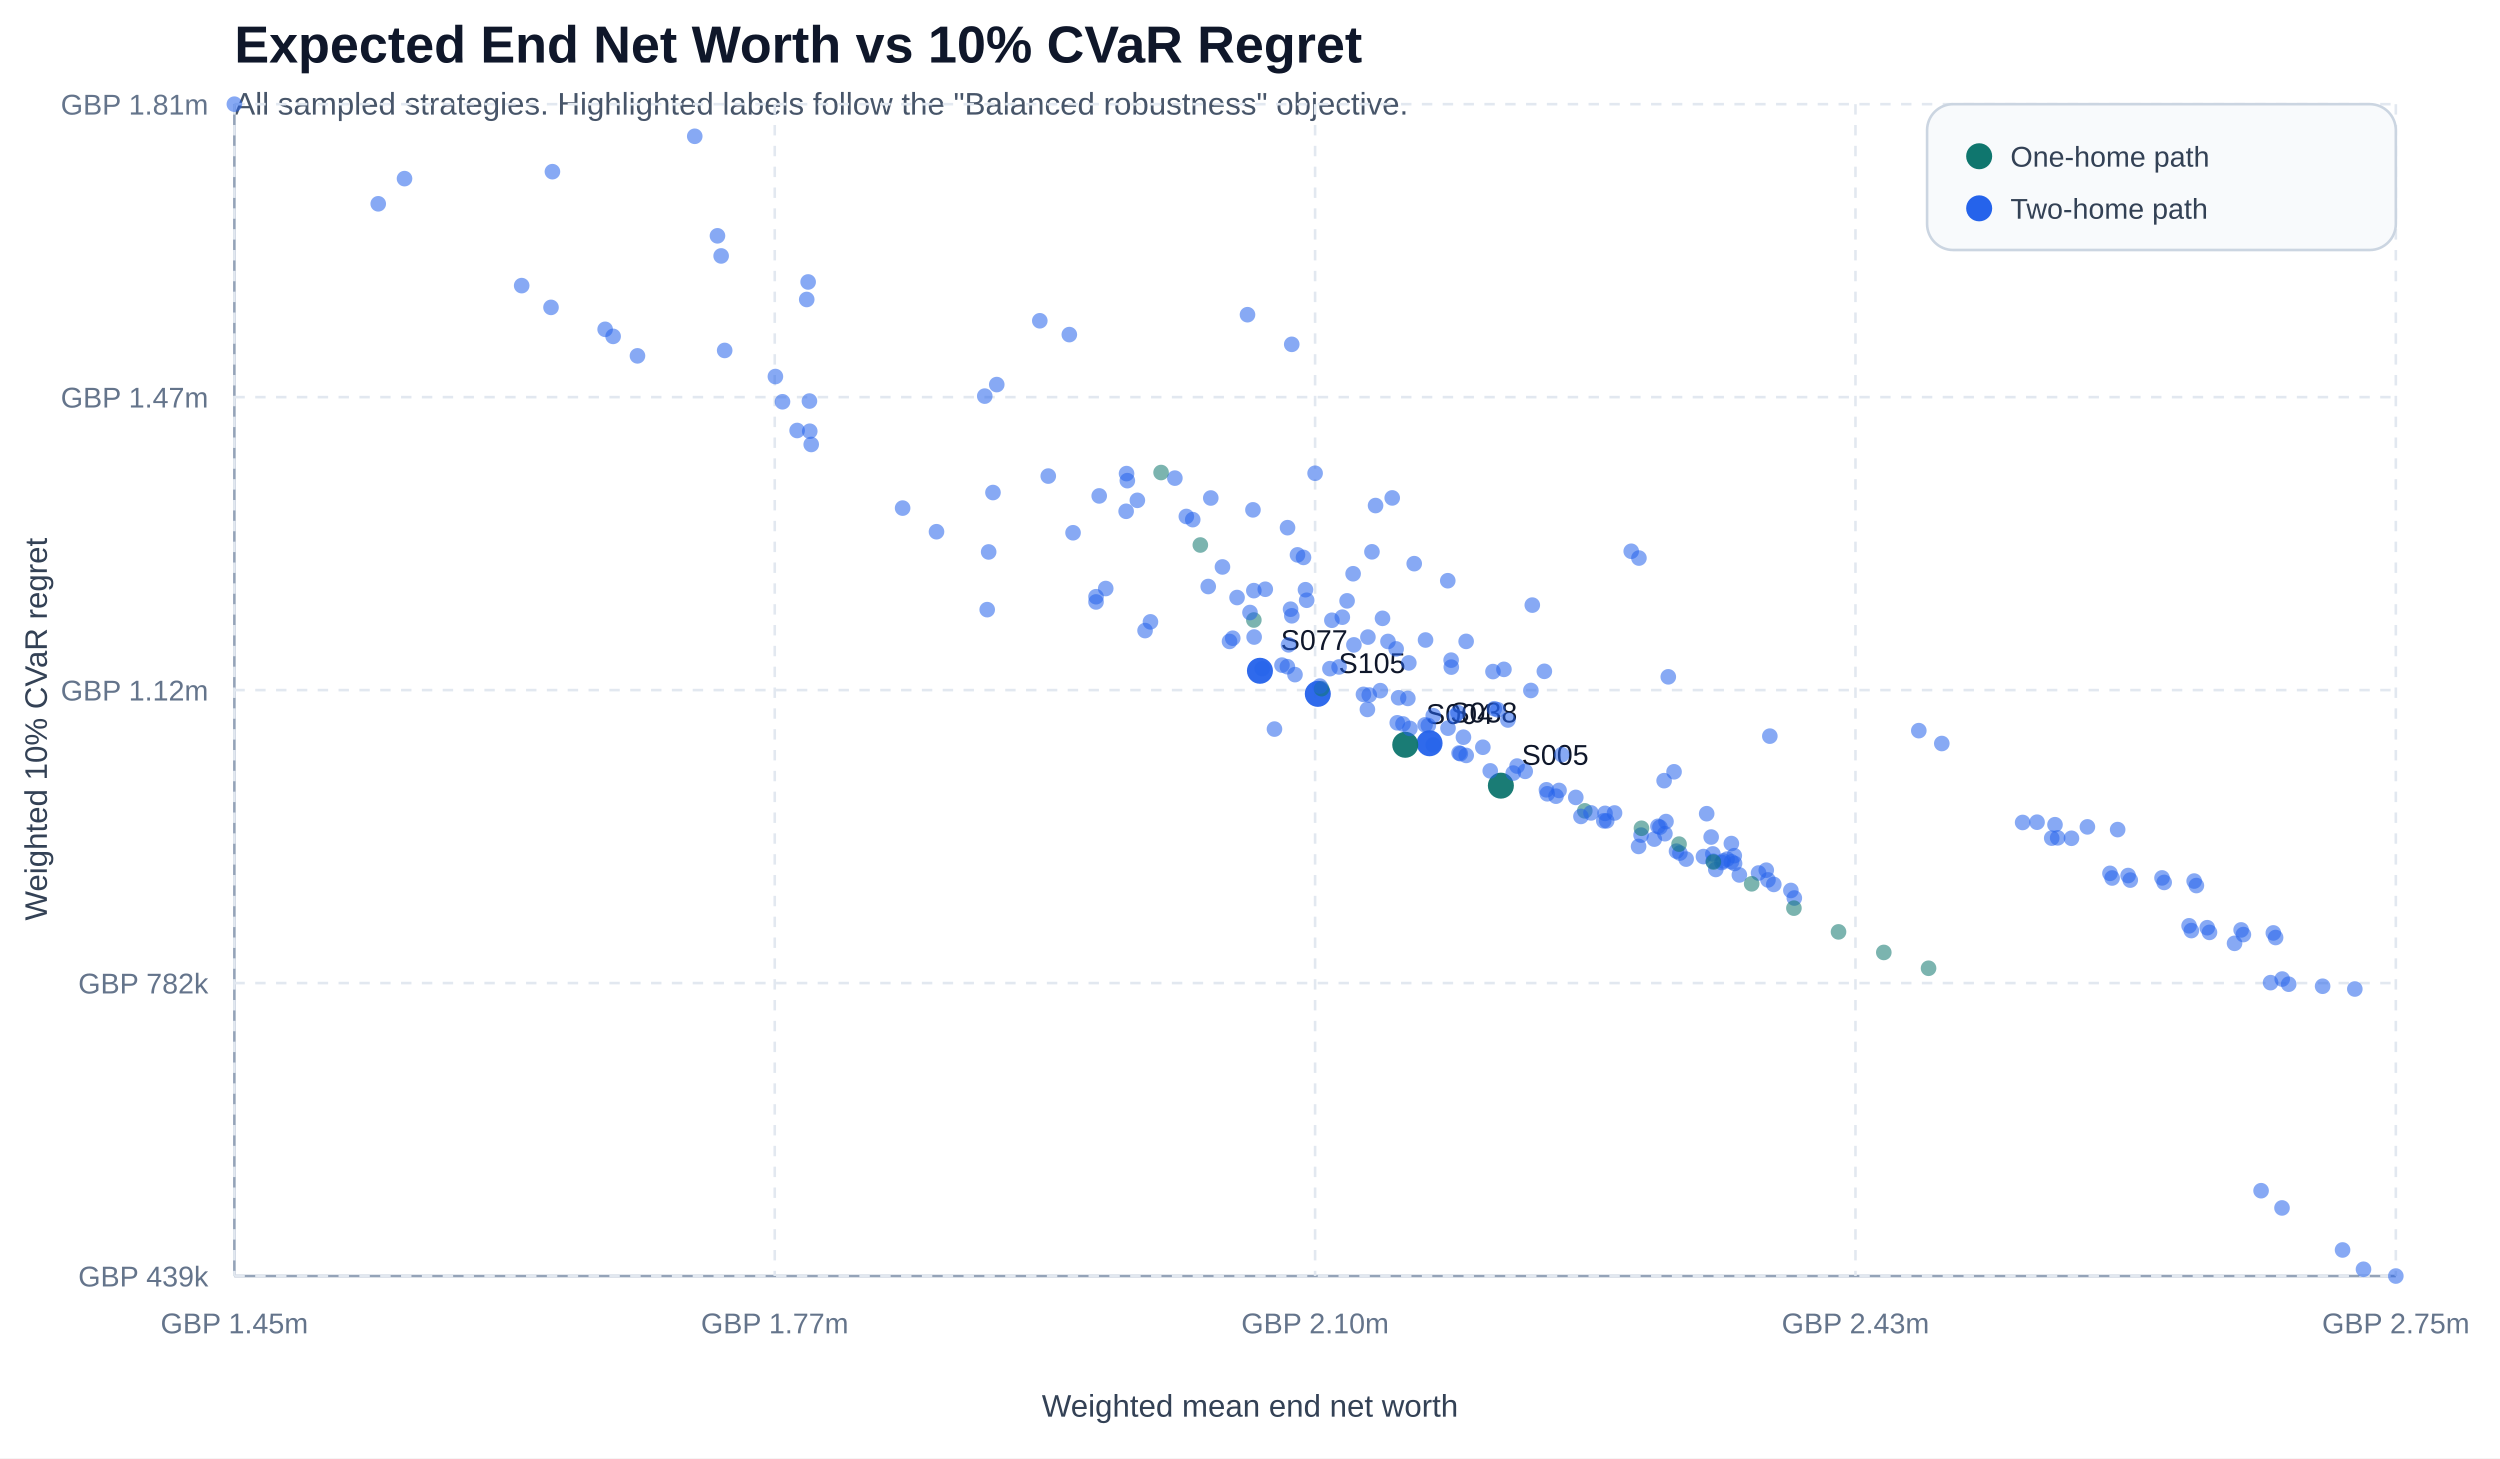
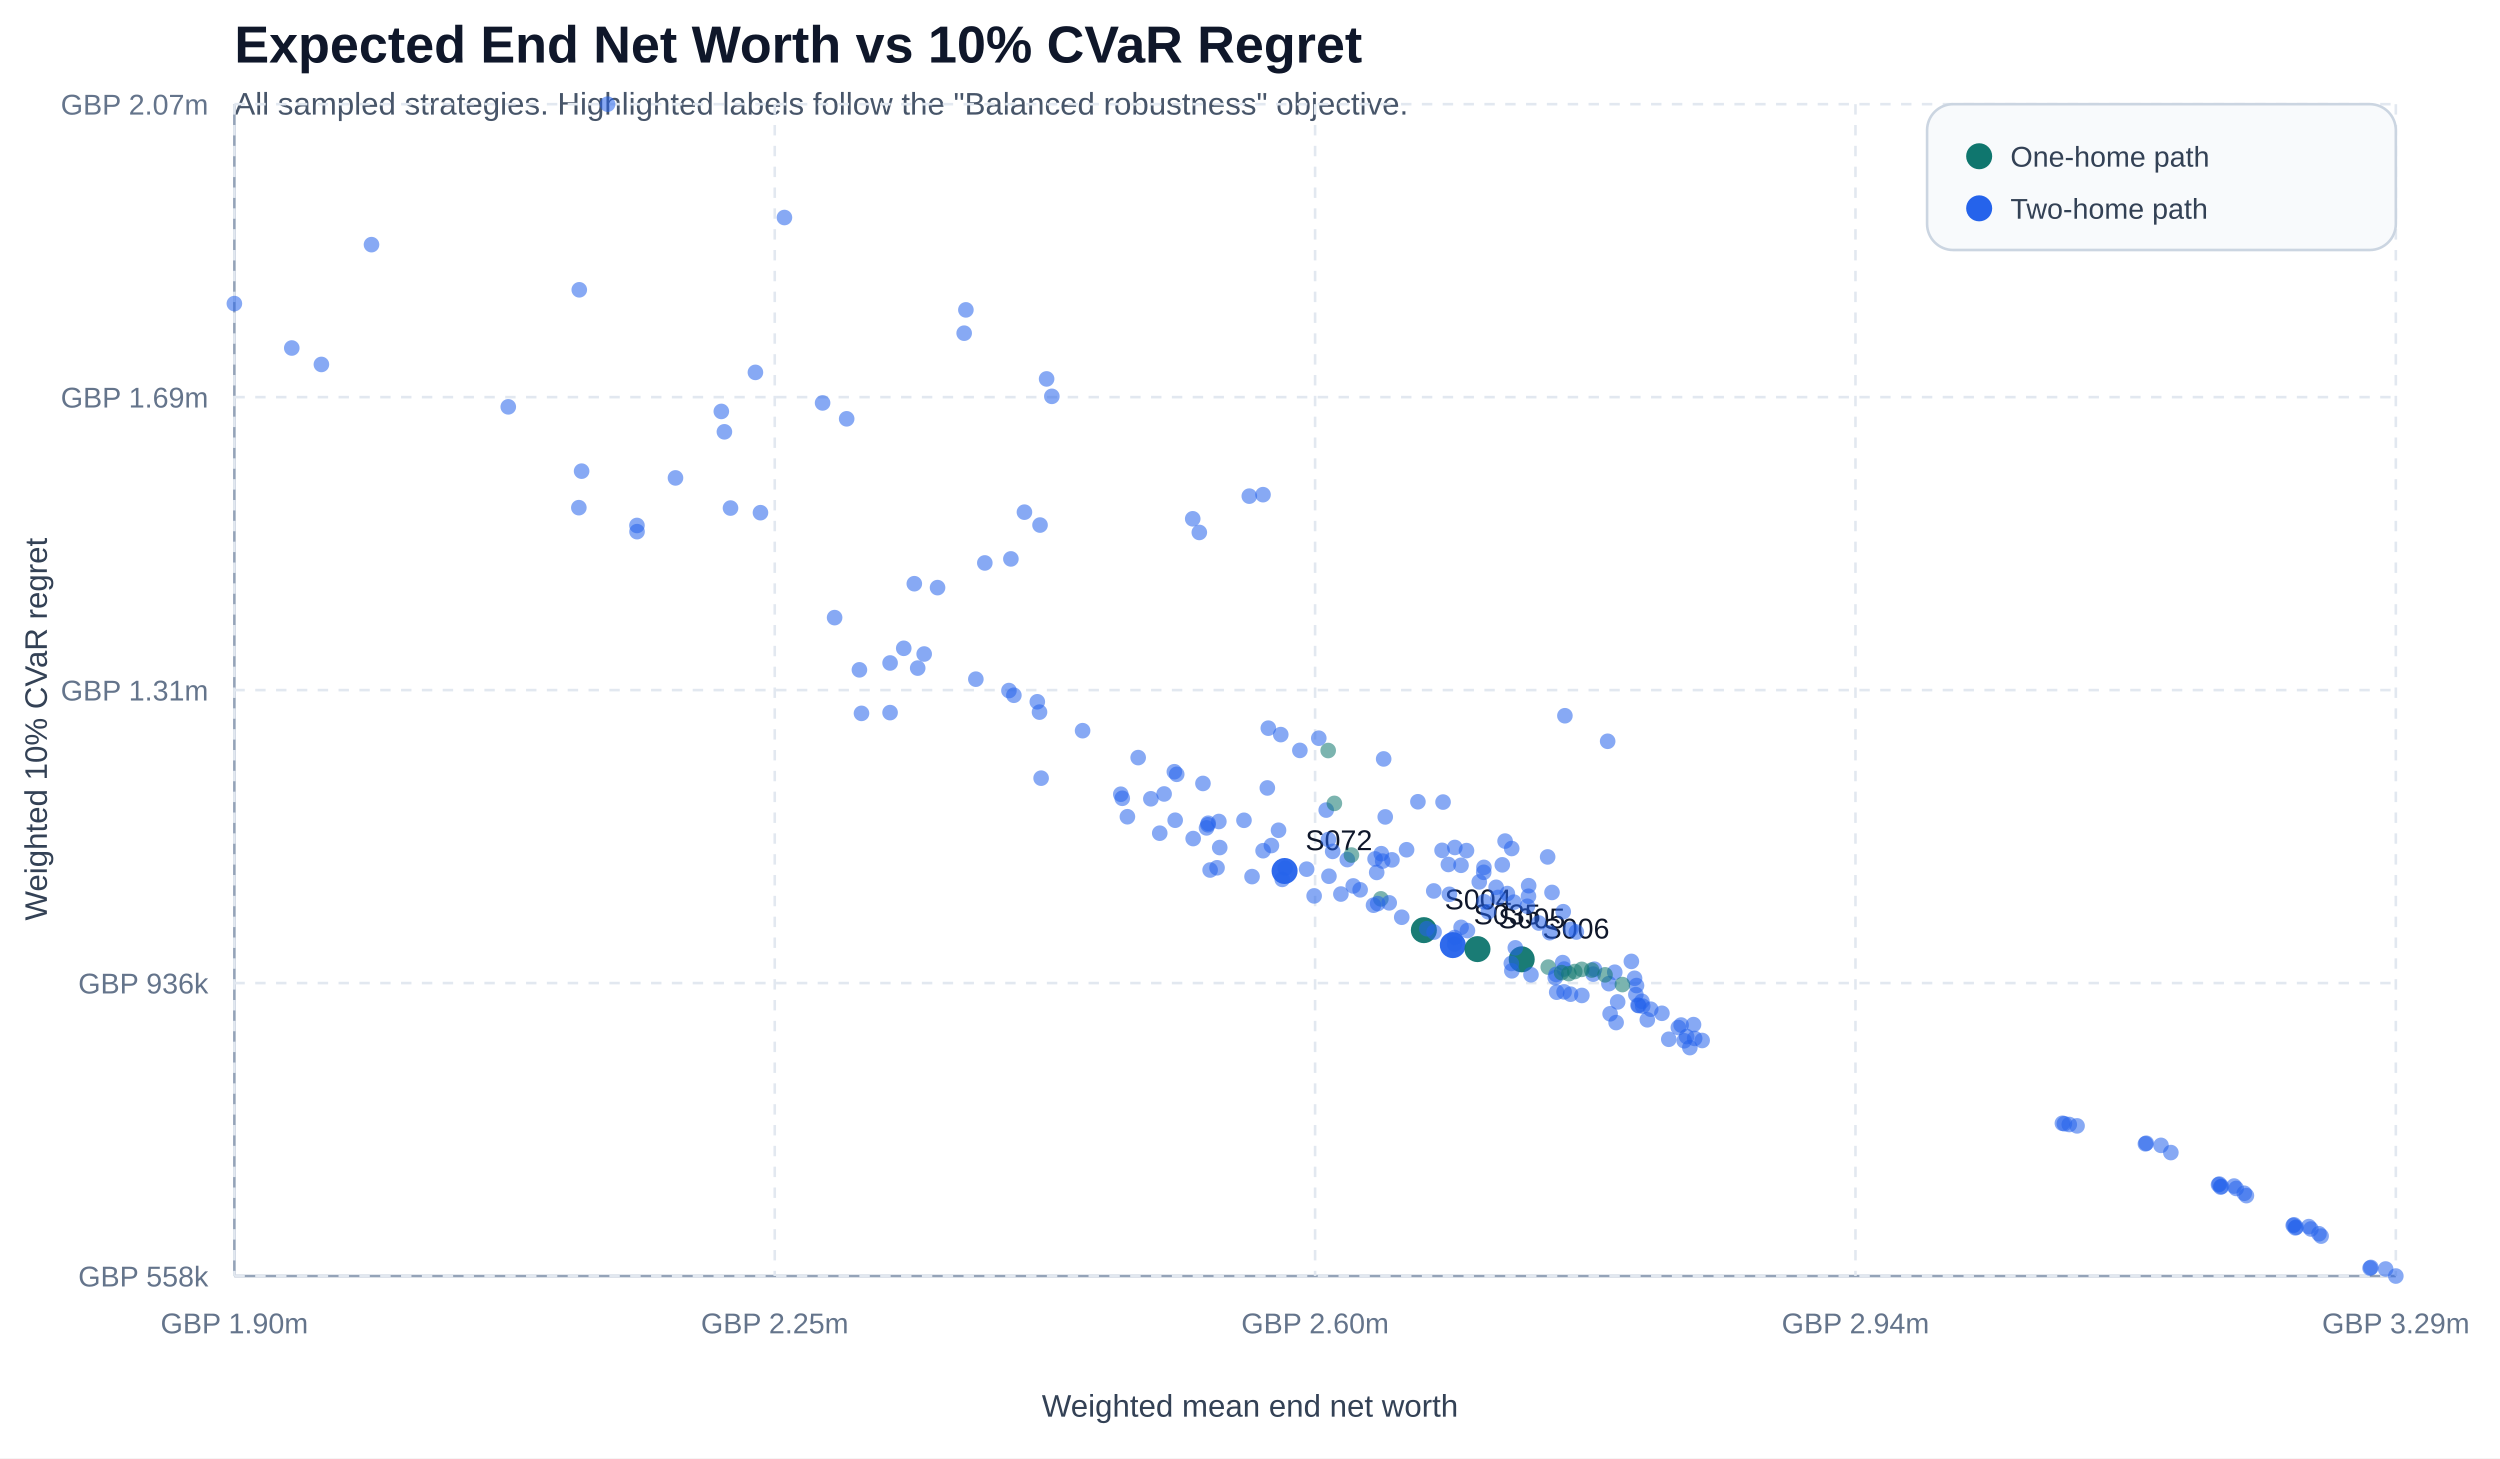
<svg xmlns="http://www.w3.org/2000/svg" width="960" height="560" viewBox="0 0 960 560">
  <rect width="960" height="560" fill="#ffffff" />
  <text x="90" y="24" font-size="20" font-family="Arial, sans-serif" font-weight="700" fill="#0f172a">Expected End Net Worth vs 10% CVaR Regret</text>
  <text x="90" y="44" font-size="12" font-family="Arial, sans-serif" fill="#475569">All sampled strategies. Highlighted labels follow the "Balanced robustness" objective.</text>
  <line x1="90" y1="490" x2="920" y2="490" stroke="#94a3b8" />
  <line x1="90" y1="40" x2="90" y2="490" stroke="#94a3b8" />
  <line x1="90" y1="40" x2="90" y2="490" stroke="#e2e8f0" stroke-dasharray="4 4" />
  <line x1="90" y1="490" x2="920" y2="490" stroke="#e2e8f0" stroke-dasharray="4 4" />
-   <text x="90" y="512" text-anchor="middle" font-size="11" font-family="Arial, sans-serif" fill="#64748b">GBP 1.45m</text>
-   <text x="80" y="494" text-anchor="end" font-size="11" font-family="Arial, sans-serif" fill="#64748b">GBP 439k</text>
+   <text x="90" y="512" text-anchor="middle" font-size="11" font-family="Arial, sans-serif" fill="#64748b">GBP 1.90m</text>
+   <text x="80" y="494" text-anchor="end" font-size="11" font-family="Arial, sans-serif" fill="#64748b">GBP 558k</text>
  <line x1="297.5" y1="40" x2="297.5" y2="490" stroke="#e2e8f0" stroke-dasharray="4 4" />
  <line x1="90" y1="377.5" x2="920" y2="377.5" stroke="#e2e8f0" stroke-dasharray="4 4" />
-   <text x="297.5" y="512" text-anchor="middle" font-size="11" font-family="Arial, sans-serif" fill="#64748b">GBP 1.77m</text>
-   <text x="80" y="381.5" text-anchor="end" font-size="11" font-family="Arial, sans-serif" fill="#64748b">GBP 782k</text>
+   <text x="297.5" y="512" text-anchor="middle" font-size="11" font-family="Arial, sans-serif" fill="#64748b">GBP 2.25m</text>
+   <text x="80" y="381.5" text-anchor="end" font-size="11" font-family="Arial, sans-serif" fill="#64748b">GBP 936k</text>
  <line x1="505" y1="40" x2="505" y2="490" stroke="#e2e8f0" stroke-dasharray="4 4" />
  <line x1="90" y1="265" x2="920" y2="265" stroke="#e2e8f0" stroke-dasharray="4 4" />
-   <text x="505" y="512" text-anchor="middle" font-size="11" font-family="Arial, sans-serif" fill="#64748b">GBP 2.10m</text>
-   <text x="80" y="269" text-anchor="end" font-size="11" font-family="Arial, sans-serif" fill="#64748b">GBP 1.12m</text>
+   <text x="505" y="512" text-anchor="middle" font-size="11" font-family="Arial, sans-serif" fill="#64748b">GBP 2.60m</text>
+   <text x="80" y="269" text-anchor="end" font-size="11" font-family="Arial, sans-serif" fill="#64748b">GBP 1.31m</text>
  <line x1="712.5" y1="40" x2="712.5" y2="490" stroke="#e2e8f0" stroke-dasharray="4 4" />
  <line x1="90" y1="152.5" x2="920" y2="152.5" stroke="#e2e8f0" stroke-dasharray="4 4" />
-   <text x="712.5" y="512" text-anchor="middle" font-size="11" font-family="Arial, sans-serif" fill="#64748b">GBP 2.43m</text>
-   <text x="80" y="156.5" text-anchor="end" font-size="11" font-family="Arial, sans-serif" fill="#64748b">GBP 1.47m</text>
+   <text x="712.5" y="512" text-anchor="middle" font-size="11" font-family="Arial, sans-serif" fill="#64748b">GBP 2.94m</text>
+   <text x="80" y="156.5" text-anchor="end" font-size="11" font-family="Arial, sans-serif" fill="#64748b">GBP 1.69m</text>
  <line x1="920" y1="40" x2="920" y2="490" stroke="#e2e8f0" stroke-dasharray="4 4" />
  <line x1="90" y1="40" x2="920" y2="40" stroke="#e2e8f0" stroke-dasharray="4 4" />
-   <text x="920" y="512" text-anchor="middle" font-size="11" font-family="Arial, sans-serif" fill="#64748b">GBP 2.75m</text>
-   <text x="80" y="44" text-anchor="end" font-size="11" font-family="Arial, sans-serif" fill="#64748b">GBP 1.81m</text>
+   <text x="920" y="512" text-anchor="middle" font-size="11" font-family="Arial, sans-serif" fill="#64748b">GBP 3.29m</text>
+   <text x="80" y="44" text-anchor="end" font-size="11" font-family="Arial, sans-serif" fill="#64748b">GBP 2.07m</text>
  <polyline points="920,490" fill="none" stroke="#0f766e" stroke-width="2.5" />
-   <circle cx="548.948" cy="285.415" r="5" fill="#2563eb" opacity="0.95" />
-   <text x="556.948" y="277.415" font-size="11" font-family="Arial, sans-serif" fill="#0f172a">S038</text>
-   <circle cx="539.617" cy="286" r="5" fill="#0f766e" opacity="0.95" />
-   <text x="547.617" y="278" font-size="11" font-family="Arial, sans-serif" fill="#0f172a">S004</text>
-   <circle cx="483.819" cy="257.584" r="5" fill="#2563eb" opacity="0.95" />
-   <text x="491.819" y="249.584" font-size="11" font-family="Arial, sans-serif" fill="#0f172a">S077</text>
-   <circle cx="576.335" cy="301.691" r="5" fill="#0f766e" opacity="0.95" />
-   <text x="584.335" y="293.691" font-size="11" font-family="Arial, sans-serif" fill="#0f172a">S005</text>
-   <circle cx="506.037" cy="266.446" r="5" fill="#2563eb" opacity="0.95" />
-   <text x="514.037" y="258.446" font-size="11" font-family="Arial, sans-serif" fill="#0f172a">S105</text>
-   <circle cx="507.486" cy="264.455" r="3" fill="#0f766e" opacity="0.55" />
-   <circle cx="560.278" cy="289.164" r="3" fill="#2563eb" opacity="0.55" />
-   <circle cx="536.544" cy="277.553" r="3" fill="#2563eb" opacity="0.55" />
-   <circle cx="647.477" cy="329.896" r="3" fill="#2563eb" opacity="0.55" />
-   <circle cx="608.562" cy="311.365" r="3" fill="#0f766e" opacity="0.55" />
-   <circle cx="441.774" cy="238.793" r="3" fill="#2563eb" opacity="0.55" />
-   <circle cx="573.304" cy="257.886" r="3" fill="#2563eb" opacity="0.55" />
-   <circle cx="629.215" cy="325.03" r="3" fill="#2563eb" opacity="0.55" />
-   <circle cx="484.683" cy="256.763" r="3" fill="#2563eb" opacity="0.55" />
-   <circle cx="597.499" cy="305.733" r="3" fill="#2563eb" opacity="0.55" />
-   <circle cx="610.951" cy="312.157" r="3" fill="#2563eb" opacity="0.55" />
-   <circle cx="658.864" cy="333.877" r="3" fill="#2563eb" opacity="0.55" />
-   <circle cx="562.998" cy="246.292" r="3" fill="#2563eb" opacity="0.55" />
-   <circle cx="420.878" cy="231.15" r="3" fill="#2563eb" opacity="0.55" />
-   <circle cx="557.295" cy="256.173" r="3" fill="#2563eb" opacity="0.55" />
-   <circle cx="538.747" cy="277.993" r="3" fill="#2563eb" opacity="0.55" />
-   <circle cx="572.257" cy="296.018" r="3" fill="#2563eb" opacity="0.55" />
-   <circle cx="639.746" cy="315.482" r="3" fill="#2563eb" opacity="0.55" />
-   <circle cx="557.234" cy="253.497" r="3" fill="#2563eb" opacity="0.55" />
-   <circle cx="594.155" cy="304.814" r="3" fill="#2563eb" opacity="0.55" />
-   <circle cx="645.08" cy="327.574" r="3" fill="#2563eb" opacity="0.55" />
-   <circle cx="635.24" cy="322.22" r="3" fill="#2563eb" opacity="0.55" />
-   <circle cx="581.093" cy="296.868" r="3" fill="#2563eb" opacity="0.55" />
-   <circle cx="547.227" cy="278.343" r="3" fill="#2563eb" opacity="0.55" />
-   <circle cx="523.568" cy="266.64" r="3" fill="#2563eb" opacity="0.55" />
-   <circle cx="616.971" cy="315.213" r="3" fill="#2563eb" opacity="0.55" />
-   <circle cx="547.403" cy="245.765" r="3" fill="#2563eb" opacity="0.55" />
-   <circle cx="607.08" cy="313.507" r="3" fill="#2563eb" opacity="0.55" />
-   <circle cx="598.677" cy="303.532" r="3" fill="#2563eb" opacity="0.55" />
-   <circle cx="494.348" cy="256.014" r="3" fill="#2563eb" opacity="0.55" />
-   <circle cx="615.855" cy="315.202" r="3" fill="#2563eb" opacity="0.55" />
-   <circle cx="585.686" cy="296.196" r="3" fill="#2563eb" opacity="0.55" />
-   <circle cx="561.961" cy="283.082" r="3" fill="#2563eb" opacity="0.55" />
-   <circle cx="541.406" cy="279.715" r="3" fill="#2563eb" opacity="0.55" />
-   <circle cx="550.353" cy="286.052" r="3" fill="#2563eb" opacity="0.55" />
-   <circle cx="667.917" cy="335.982" r="3" fill="#2563eb" opacity="0.55" />
-   <circle cx="619.985" cy="312.181" r="3" fill="#2563eb" opacity="0.55" />
-   <circle cx="540.991" cy="254.559" r="3" fill="#2563eb" opacity="0.55" />
-   <circle cx="536.123" cy="249.184" r="3" fill="#2563eb" opacity="0.55" />
-   <circle cx="530.882" cy="237.443" r="3" fill="#2563eb" opacity="0.55" />
-   <circle cx="654.128" cy="328.925" r="3" fill="#2563eb" opacity="0.55" />
-   <circle cx="472.132" cy="246.303" r="3" fill="#2563eb" opacity="0.55" />
-   <circle cx="517.278" cy="230.728" r="3" fill="#2563eb" opacity="0.55" />
-   <circle cx="582.558" cy="294.166" r="3" fill="#2563eb" opacity="0.55" />
-   <circle cx="525.795" cy="266.894" r="3" fill="#2563eb" opacity="0.55" />
-   <circle cx="689.018" cy="344.838" r="3" fill="#2563eb" opacity="0.55" />
-   <circle cx="481.477" cy="238.087" r="3" fill="#0f766e" opacity="0.55" />
-   <circle cx="630.179" cy="320.685" r="3" fill="#2563eb" opacity="0.55" />
-   <circle cx="616.338" cy="312.333" r="3" fill="#2563eb" opacity="0.55" />
-   <circle cx="540.614" cy="268.191" r="3" fill="#2563eb" opacity="0.55" />
-   <circle cx="525.278" cy="244.641" r="3" fill="#2563eb" opacity="0.55" />
-   <circle cx="506.828" cy="263.449" r="3" fill="#2563eb" opacity="0.55" />
-   <circle cx="605.105" cy="306.202" r="3" fill="#2563eb" opacity="0.55" />
-   <circle cx="511.439" cy="238.181" r="3" fill="#2563eb" opacity="0.55" />
-   <circle cx="661.717" cy="330.586" r="3" fill="#2563eb" opacity="0.55" />
-   <circle cx="560.763" cy="289.418" r="3" fill="#2563eb" opacity="0.55" />
-   <circle cx="496.055" cy="236.467" r="3" fill="#2563eb" opacity="0.55" />
-   <circle cx="473.375" cy="245.078" r="3" fill="#2563eb" opacity="0.55" />
-   <circle cx="657.869" cy="330.706" r="3" fill="#2563eb" opacity="0.55" />
-   <circle cx="664.874" cy="330.934" r="3" fill="#2563eb" opacity="0.55" />
-   <circle cx="643.78" cy="326.843" r="3" fill="#2563eb" opacity="0.55" />
-   <circle cx="420.879" cy="229.136" r="3" fill="#2563eb" opacity="0.55" />
-   <circle cx="569.41" cy="286.943" r="3" fill="#2563eb" opacity="0.55" />
-   <circle cx="593.834" cy="303.283" r="3" fill="#2563eb" opacity="0.55" />
-   <circle cx="657.736" cy="327.906" r="3" fill="#2563eb" opacity="0.55" />
-   <circle cx="525.082" cy="272.42" r="3" fill="#2563eb" opacity="0.55" />
-   <circle cx="587.854" cy="265.142" r="3" fill="#2563eb" opacity="0.55" />
-   <circle cx="599.722" cy="289.803" r="3" fill="#2563eb" opacity="0.55" />
-   <circle cx="492.278" cy="255.403" r="3" fill="#2563eb" opacity="0.55" />
-   <circle cx="593.03" cy="257.788" r="3" fill="#2563eb" opacity="0.55" />
-   <circle cx="573.814" cy="272.155" r="3" fill="#2563eb" opacity="0.55" />
-   <circle cx="497.277" cy="259.056" r="3" fill="#2563eb" opacity="0.55" />
-   <circle cx="681.139" cy="339.621" r="3" fill="#2563eb" opacity="0.55" />
-   <circle cx="515.452" cy="236.995" r="3" fill="#2563eb" opacity="0.55" />
-   <circle cx="559.901" cy="273.676" r="3" fill="#2563eb" opacity="0.55" />
-   <circle cx="575.135" cy="272.55" r="3" fill="#2563eb" opacity="0.55" />
-   <circle cx="481.587" cy="244.621" r="3" fill="#2563eb" opacity="0.55" />
-   <circle cx="661.206" cy="331.213" r="3" fill="#2563eb" opacity="0.55" />
-   <circle cx="577.509" cy="257.035" r="3" fill="#2563eb" opacity="0.55" />
-   <circle cx="630.322" cy="318.054" r="3" fill="#0f766e" opacity="0.55" />
-   <circle cx="548.478" cy="278.603" r="3" fill="#2563eb" opacity="0.55" />
-   <circle cx="636.646" cy="317.303" r="3" fill="#2563eb" opacity="0.55" />
-   <circle cx="655.364" cy="312.46" r="3" fill="#2563eb" opacity="0.55" />
-   <circle cx="501.764" cy="230.498" r="3" fill="#2563eb" opacity="0.55" />
-   <circle cx="675.289" cy="335.236" r="3" fill="#2563eb" opacity="0.55" />
-   <circle cx="519.898" cy="247.633" r="3" fill="#2563eb" opacity="0.55" />
+   <circle cx="557.884" cy="362.924" r="5" fill="#2563eb" opacity="0.95" />
+   <text x="565.884" y="354.924" font-size="11" font-family="Arial, sans-serif" fill="#0f172a">S035</text>
+   <circle cx="567.352" cy="364.459" r="5" fill="#0f766e" opacity="0.95" />
+   <text x="575.352" y="356.459" font-size="11" font-family="Arial, sans-serif" fill="#0f172a">S005</text>
+   <circle cx="493.283" cy="334.461" r="5" fill="#2563eb" opacity="0.95" />
+   <text x="501.283" y="326.461" font-size="11" font-family="Arial, sans-serif" fill="#0f172a">S072</text>
+   <circle cx="584.341" cy="368.386" r="5" fill="#0f766e" opacity="0.95" />
+   <text x="592.341" y="360.386" font-size="11" font-family="Arial, sans-serif" fill="#0f172a">S006</text>
+   <circle cx="546.766" cy="357.176" r="5" fill="#0f766e" opacity="0.95" />
+   <text x="554.766" y="349.176" font-size="11" font-family="Arial, sans-serif" fill="#0f172a">S004</text>
+   <circle cx="600.08" cy="369.644" r="3" fill="#2563eb" opacity="0.55" />
+   <circle cx="620.066" cy="373.333" r="3" fill="#2563eb" opacity="0.55" />
+   <circle cx="514.9" cy="343.313" r="3" fill="#2563eb" opacity="0.55" />
+   <circle cx="530.252" cy="345.16" r="3" fill="#0f766e" opacity="0.55" />
+   <circle cx="527.43" cy="347.602" r="3" fill="#2563eb" opacity="0.55" />
+   <circle cx="550.686" cy="357.916" r="3" fill="#2563eb" opacity="0.55" />
+   <circle cx="492.389" cy="337.686" r="3" fill="#2563eb" opacity="0.55" />
+   <circle cx="451.268" cy="314.966" r="3" fill="#2563eb" opacity="0.55" />
+   <circle cx="504.629" cy="344.022" r="3" fill="#2563eb" opacity="0.55" />
+   <circle cx="530.412" cy="327.816" r="3" fill="#2563eb" opacity="0.55" />
+   <circle cx="430.951" cy="306.546" r="3" fill="#2563eb" opacity="0.55" />
+   <circle cx="493.515" cy="333.369" r="3" fill="#2563eb" opacity="0.55" />
+   <circle cx="590.896" cy="354.44" r="3" fill="#2563eb" opacity="0.55" />
+   <circle cx="556.557" cy="343.417" r="3" fill="#2563eb" opacity="0.55" />
+   <circle cx="595.095" cy="358.161" r="3" fill="#2563eb" opacity="0.55" />
+   <circle cx="529.023" cy="346.986" r="3" fill="#2563eb" opacity="0.55" />
+   <circle cx="594.53" cy="371.364" r="3" fill="#0f766e" opacity="0.55" />
+   <circle cx="603.168" cy="356.868" r="3" fill="#2563eb" opacity="0.55" />
+   <circle cx="563.495" cy="357.341" r="3" fill="#2563eb" opacity="0.55" />
+   <circle cx="451.863" cy="297.335" r="3" fill="#2563eb" opacity="0.55" />
+   <circle cx="510.315" cy="336.474" r="3" fill="#2563eb" opacity="0.55" />
+   <circle cx="600.285" cy="350.091" r="3" fill="#2563eb" opacity="0.55" />
+   <circle cx="576.874" cy="332.095" r="3" fill="#2563eb" opacity="0.55" />
+   <circle cx="586.517" cy="348.006" r="3" fill="#2563eb" opacity="0.55" />
+   <circle cx="485.027" cy="326.674" r="3" fill="#2563eb" opacity="0.55" />
+   <circle cx="437.06" cy="290.918" r="3" fill="#2563eb" opacity="0.55" />
+   <circle cx="480.781" cy="336.617" r="3" fill="#2563eb" opacity="0.55" />
+   <circle cx="574.517" cy="340.715" r="3" fill="#2563eb" opacity="0.55" />
+   <circle cx="620.588" cy="392.664" r="3" fill="#2563eb" opacity="0.55" />
+   <circle cx="415.715" cy="280.582" r="3" fill="#2563eb" opacity="0.55" />
+   <circle cx="533.46" cy="346.697" r="3" fill="#2563eb" opacity="0.55" />
+   <circle cx="595.972" cy="342.696" r="3" fill="#2563eb" opacity="0.55" />
+   <circle cx="517.361" cy="330.083" r="3" fill="#2563eb" opacity="0.55" />
+   <circle cx="647.67" cy="398.04" r="3" fill="#2563eb" opacity="0.55" />
+   <circle cx="580.549" cy="372.802" r="3" fill="#2563eb" opacity="0.55" />
+   <circle cx="640.811" cy="399.078" r="3" fill="#2563eb" opacity="0.55" />
+   <circle cx="618.285" cy="389.296" r="3" fill="#2563eb" opacity="0.55" />
+   <circle cx="450.948" cy="296.339" r="3" fill="#2563eb" opacity="0.55" />
+   <circle cx="646.727" cy="399.655" r="3" fill="#2563eb" opacity="0.55" />
+   <circle cx="645.554" cy="393.621" r="3" fill="#2563eb" opacity="0.55" />
+   <circle cx="650.745" cy="398.75" r="3" fill="#2563eb" opacity="0.55" />
+   <circle cx="528.651" cy="335.012" r="3" fill="#2563eb" opacity="0.55" />
+   <circle cx="644.486" cy="394.57" r="3" fill="#2563eb" opacity="0.55" />
+   <circle cx="461.934" cy="300.846" r="3" fill="#2563eb" opacity="0.55" />
+   <circle cx="605.313" cy="357.894" r="3" fill="#2563eb" opacity="0.55" />
+   <circle cx="463.307" cy="317.907" r="3" fill="#2563eb" opacity="0.55" />
+   <circle cx="445.339" cy="319.946" r="3" fill="#2563eb" opacity="0.55" />
+   <circle cx="575.228" cy="344.624" r="3" fill="#2563eb" opacity="0.55" />
+   <circle cx="530.94" cy="330.66" r="3" fill="#2563eb" opacity="0.55" />
+   <circle cx="571.488" cy="350.125" r="3" fill="#2563eb" opacity="0.55" />
+   <circle cx="569.914" cy="346.294" r="3" fill="#2563eb" opacity="0.55" />
+   <circle cx="586.933" cy="344.164" r="3" fill="#2563eb" opacity="0.55" />
+   <circle cx="399.174" cy="273.454" r="3" fill="#2563eb" opacity="0.55" />
+   <circle cx="553.753" cy="326.53" r="3" fill="#2563eb" opacity="0.55" />
+   <circle cx="389.326" cy="266.98" r="3" fill="#2563eb" opacity="0.55" />
+   <circle cx="587.898" cy="374.302" r="3" fill="#2563eb" opacity="0.55" />
+   <circle cx="600.603" cy="380.877" r="3" fill="#2563eb" opacity="0.55" />
+   <circle cx="563.13" cy="326.631" r="3" fill="#2563eb" opacity="0.55" />
+   <circle cx="534.504" cy="330.184" r="3" fill="#2563eb" opacity="0.55" />
+   <circle cx="578.822" cy="343.128" r="3" fill="#2563eb" opacity="0.55" />
+   <circle cx="486.657" cy="302.568" r="3" fill="#2563eb" opacity="0.55" />
+   <circle cx="632.566" cy="391.6" r="3" fill="#2563eb" opacity="0.55" />
+   <circle cx="463.939" cy="316.125" r="3" fill="#2563eb" opacity="0.55" />
+   <circle cx="518.948" cy="328.339" r="3" fill="#0f766e" opacity="0.55" />
+   <circle cx="628.981" cy="386.01" r="3" fill="#2563eb" opacity="0.55" />
+   <circle cx="621.184" cy="384.732" r="3" fill="#2563eb" opacity="0.55" />
+   <circle cx="587.005" cy="340.104" r="3" fill="#2563eb" opacity="0.55" />
+   <circle cx="467.346" cy="333.229" r="3" fill="#2563eb" opacity="0.55" />
+   <circle cx="630.792" cy="386.363" r="3" fill="#2563eb" opacity="0.55" />
+   <circle cx="558.65" cy="325.426" r="3" fill="#2563eb" opacity="0.55" />
+   <circle cx="561.03" cy="332.273" r="3" fill="#2563eb" opacity="0.55" />
+   <circle cx="597.772" cy="381.008" r="3" fill="#2563eb" opacity="0.55" />
+   <circle cx="617.82" cy="377.725" r="3" fill="#2563eb" opacity="0.55" />
+   <circle cx="581.363" cy="346.433" r="3" fill="#2563eb" opacity="0.55" />
+   <circle cx="432.926" cy="313.627" r="3" fill="#2563eb" opacity="0.55" />
+   <circle cx="650.314" cy="393.456" r="3" fill="#2563eb" opacity="0.55" />
+   <circle cx="597.213" cy="375.43" r="3" fill="#2563eb" opacity="0.55" />
+   <circle cx="580.494" cy="325.829" r="3" fill="#2563eb" opacity="0.55" />
+   <circle cx="558.569" cy="362.559" r="3" fill="#2563eb" opacity="0.55" />
+   <circle cx="569.828" cy="333.069" r="3" fill="#2563eb" opacity="0.55" />
+   <circle cx="627.67" cy="375.66" r="3" fill="#2563eb" opacity="0.55" />
+   <circle cx="569.745" cy="334.968" r="3" fill="#2563eb" opacity="0.55" />
+   <circle cx="648.903" cy="402.277" r="3" fill="#2563eb" opacity="0.55" />
+   <circle cx="629.262" cy="386.143" r="3" fill="#2563eb" opacity="0.55" />
+   <circle cx="468.04" cy="315.454" r="3" fill="#2563eb" opacity="0.55" />
+   <circle cx="430.381" cy="304.983" r="3" fill="#2563eb" opacity="0.55" />
+   <circle cx="547.906" cy="356.627" r="3" fill="#2563eb" opacity="0.55" />
+   <circle cx="487.034" cy="279.618" r="3" fill="#2563eb" opacity="0.55" />
+   <circle cx="398.326" cy="269.484" r="3" fill="#2563eb" opacity="0.55" />
+   <circle cx="581.881" cy="363.971" r="3" fill="#2563eb" opacity="0.55" />
+   <circle cx="568.036" cy="338.652" r="3" fill="#2563eb" opacity="0.55" />
+   <circle cx="626.446" cy="369.178" r="3" fill="#2563eb" opacity="0.55" />
+   <circle cx="628.166" cy="381.938" r="3" fill="#2563eb" opacity="0.55" />
+   <circle cx="603.088" cy="381.767" r="3" fill="#2563eb" opacity="0.55" />
+   <circle cx="374.724" cy="260.8" r="3" fill="#2563eb" opacity="0.55" />
+   <circle cx="387.437" cy="265.177" r="3" fill="#2563eb" opacity="0.55" />
+   <circle cx="531.93" cy="313.693" r="3" fill="#2563eb" opacity="0.55" />
+   <circle cx="630.486" cy="384.502" r="3" fill="#2563eb" opacity="0.55" />
+   <circle cx="354.883" cy="251.141" r="3" fill="#2563eb" opacity="0.55" />
+   <circle cx="556.173" cy="331.961" r="3" fill="#2563eb" opacity="0.55" />
+   <circle cx="653.621" cy="399.547" r="3" fill="#2563eb" opacity="0.55" />
+   <circle cx="597.538" cy="374.17" r="3" fill="#2563eb" opacity="0.55" />
+   <circle cx="511.741" cy="326.931" r="3" fill="#2563eb" opacity="0.55" />
+   <circle cx="491.813" cy="282.087" r="3" fill="#2563eb" opacity="0.55" />
+   <circle cx="509.26" cy="311.074" r="3" fill="#2563eb" opacity="0.55" />
+   <circle cx="607.433" cy="382.251" r="3" fill="#2563eb" opacity="0.55" />
+   <circle cx="458.177" cy="322.009" r="3" fill="#2563eb" opacity="0.55" />
+   <circle cx="347.036" cy="248.949" r="3" fill="#2563eb" opacity="0.55" />
+   <circle cx="628.421" cy="378.457" r="3" fill="#2563eb" opacity="0.55" />
+   <circle cx="558.573" cy="360.002" r="3" fill="#2563eb" opacity="0.55" />
+   <circle cx="499.147" cy="288.154" r="3" fill="#2563eb" opacity="0.55" />
+   <circle cx="550.559" cy="342.122" r="3" fill="#2563eb" opacity="0.55" />
+   <circle cx="477.688" cy="314.993" r="3" fill="#2563eb" opacity="0.55" />
+   <circle cx="594.294" cy="329.061" r="3" fill="#2563eb" opacity="0.55" />
+   <circle cx="544.48" cy="307.877" r="3" fill="#2563eb" opacity="0.55" />
+   <circle cx="522.293" cy="341.691" r="3" fill="#2563eb" opacity="0.55" />
+   <circle cx="633.871" cy="387.536" r="3" fill="#2563eb" opacity="0.55" />
+   <circle cx="600.652" cy="372.119" r="3" fill="#2563eb" opacity="0.55" />
+   <circle cx="611.787" cy="374.069" r="3" fill="#2563eb" opacity="0.55" />
+   <circle cx="554.131" cy="307.996" r="3" fill="#2563eb" opacity="0.55" />
+   <circle cx="510.105" cy="322.385" r="3" fill="#2563eb" opacity="0.55" />
+   <circle cx="447.02" cy="304.88" r="3" fill="#2563eb" opacity="0.55" />
+   <circle cx="561.063" cy="356.099" r="3" fill="#2563eb" opacity="0.55" />
+   <circle cx="580.349" cy="369.969" r="3" fill="#2563eb" opacity="0.55" />
+   <circle cx="638.177" cy="389.106" r="3" fill="#2563eb" opacity="0.55" />
+   <circle cx="612.272" cy="372.175" r="3" fill="#2563eb" opacity="0.55" />
+   <circle cx="540.128" cy="326.306" r="3" fill="#2563eb" opacity="0.55" />
+   <circle cx="577.95" cy="322.974" r="3" fill="#2563eb" opacity="0.55" />
+   <circle cx="538.264" cy="352.219" r="3" fill="#2563eb" opacity="0.55" />
+   <circle cx="468.377" cy="325.458" r="3" fill="#2563eb" opacity="0.55" />
+   <circle cx="490.957" cy="318.816" r="3" fill="#2563eb" opacity="0.55" />
+   <circle cx="501.752" cy="333.758" r="3" fill="#2563eb" opacity="0.55" />
+   <circle cx="528.027" cy="329.827" r="3" fill="#2563eb" opacity="0.55" />
+   <circle cx="399.787" cy="298.817" r="3" fill="#2563eb" opacity="0.55" />
+   <circle cx="519.641" cy="340.199" r="3" fill="#2563eb" opacity="0.55" />
+   <circle cx="512.399" cy="308.5" r="3" fill="#0f766e" opacity="0.55" />
+   <circle cx="599.655" cy="373.482" r="3" fill="#0f766e" opacity="0.55" />
+   <circle cx="360.017" cy="225.646" r="3" fill="#2563eb" opacity="0.55" />
+   <circle cx="341.79" cy="273.645" r="3" fill="#2563eb" opacity="0.55" />
+   <circle cx="399.372" cy="201.624" r="3" fill="#2563eb" opacity="0.55" />
+   <circle cx="460.539" cy="204.456" r="3" fill="#2563eb" opacity="0.55" />
  <circle cx="920" cy="490" r="3" fill="#2563eb" opacity="0.55" />
-   <circle cx="666.078" cy="331.573" r="3" fill="#2563eb" opacity="0.55" />
-   <circle cx="501.299" cy="226.448" r="3" fill="#2563eb" opacity="0.55" />
-   <circle cx="543.06" cy="216.445" r="3" fill="#2563eb" opacity="0.55" />
-   <circle cx="907.579" cy="487.399" r="3" fill="#2563eb" opacity="0.55" />
-   <circle cx="563.026" cy="290.083" r="3" fill="#2563eb" opacity="0.55" />
-   <circle cx="665.966" cy="328.581" r="3" fill="#2563eb" opacity="0.55" />
-   <circle cx="530.039" cy="265.209" r="3" fill="#2563eb" opacity="0.55" />
-   <circle cx="639.327" cy="320.143" r="3" fill="#2563eb" opacity="0.55" />
-   <circle cx="424.601" cy="225.993" r="3" fill="#2563eb" opacity="0.55" />
-   <circle cx="495.575" cy="233.931" r="3" fill="#2563eb" opacity="0.55" />
-   <circle cx="479.996" cy="235.206" r="3" fill="#2563eb" opacity="0.55" />
-   <circle cx="899.545" cy="479.989" r="3" fill="#2563eb" opacity="0.55" />
-   <circle cx="678.246" cy="334.149" r="3" fill="#2563eb" opacity="0.55" />
-   <circle cx="359.614" cy="204.183" r="3" fill="#2563eb" opacity="0.55" />
-   <circle cx="642.835" cy="296.368" r="3" fill="#2563eb" opacity="0.55" />
-   <circle cx="579.023" cy="276.483" r="3" fill="#2563eb" opacity="0.55" />
-   <circle cx="637.413" cy="317.64" r="3" fill="#2563eb" opacity="0.55" />
-   <circle cx="379.644" cy="211.946" r="3" fill="#2563eb" opacity="0.55" />
-   <circle cx="519.594" cy="220.32" r="3" fill="#2563eb" opacity="0.55" />
-   <circle cx="687.695" cy="341.937" r="3" fill="#2563eb" opacity="0.55" />
-   <circle cx="550.366" cy="274.827" r="3" fill="#2563eb" opacity="0.55" />
-   <circle cx="555.944" cy="222.994" r="3" fill="#2563eb" opacity="0.55" />
-   <circle cx="663.211" cy="329.89" r="3" fill="#2563eb" opacity="0.55" />
-   <circle cx="639.023" cy="299.776" r="3" fill="#2563eb" opacity="0.55" />
-   <circle cx="475.028" cy="229.447" r="3" fill="#2563eb" opacity="0.55" />
-   <circle cx="588.4" cy="232.363" r="3" fill="#2563eb" opacity="0.55" />
-   <circle cx="657.083" cy="321.422" r="3" fill="#2563eb" opacity="0.55" />
-   <circle cx="876.291" cy="463.846" r="3" fill="#2563eb" opacity="0.55" />
-   <circle cx="526.828" cy="211.896" r="3" fill="#2563eb" opacity="0.55" />
-   <circle cx="494.806" cy="247.62" r="3" fill="#2563eb" opacity="0.55" />
-   <circle cx="500.543" cy="214.044" r="3" fill="#2563eb" opacity="0.55" />
-   <circle cx="485.869" cy="226.269" r="3" fill="#2563eb" opacity="0.55" />
-   <circle cx="514.207" cy="256.105" r="3" fill="#2563eb" opacity="0.55" />
-   <circle cx="868.256" cy="457.23" r="3" fill="#2563eb" opacity="0.55" />
-   <circle cx="678.907" cy="337.878" r="3" fill="#2563eb" opacity="0.55" />
-   <circle cx="537.065" cy="267.933" r="3" fill="#2563eb" opacity="0.55" />
-   <circle cx="558.667" cy="275.001" r="3" fill="#2563eb" opacity="0.55" />
-   <circle cx="664.845" cy="323.926" r="3" fill="#2563eb" opacity="0.55" />
-   <circle cx="532.982" cy="246.325" r="3" fill="#2563eb" opacity="0.55" />
-   <circle cx="481.474" cy="226.804" r="3" fill="#2563eb" opacity="0.55" />
-   <circle cx="498.235" cy="213.069" r="3" fill="#2563eb" opacity="0.55" />
-   <circle cx="469.42" cy="217.709" r="3" fill="#2563eb" opacity="0.55" />
-   <circle cx="463.96" cy="225.225" r="3" fill="#2563eb" opacity="0.55" />
-   <circle cx="904.251" cy="379.782" r="3" fill="#2563eb" opacity="0.55" />
-   <circle cx="891.881" cy="378.715" r="3" fill="#2563eb" opacity="0.55" />
-   <circle cx="878.859" cy="377.935" r="3" fill="#2563eb" opacity="0.55" />
-   <circle cx="494.413" cy="202.623" r="3" fill="#2563eb" opacity="0.55" />
-   <circle cx="876.37" cy="375.953" r="3" fill="#2563eb" opacity="0.55" />
-   <circle cx="871.896" cy="377.334" r="3" fill="#2563eb" opacity="0.55" />
-   <circle cx="873.832" cy="360.006" r="3" fill="#2563eb" opacity="0.55" />
-   <circle cx="872.962" cy="358.24" r="3" fill="#2563eb" opacity="0.55" />
-   <circle cx="858.065" cy="362.244" r="3" fill="#2563eb" opacity="0.55" />
-   <circle cx="861.462" cy="358.874" r="3" fill="#2563eb" opacity="0.55" />
-   <circle cx="860.592" cy="357.09" r="3" fill="#2563eb" opacity="0.55" />
-   <circle cx="848.44" cy="358.035" r="3" fill="#2563eb" opacity="0.55" />
-   <circle cx="847.57" cy="356.236" r="3" fill="#2563eb" opacity="0.55" />
-   <circle cx="841.477" cy="357.34" r="3" fill="#2563eb" opacity="0.55" />
-   <circle cx="840.608" cy="355.505" r="3" fill="#2563eb" opacity="0.55" />
-   <circle cx="644.754" cy="324.141" r="3" fill="#0f766e" opacity="0.55" />
-   <circle cx="460.925" cy="209.285" r="3" fill="#0f766e" opacity="0.55" />
-   <circle cx="458.008" cy="199.539" r="3" fill="#2563eb" opacity="0.55" />
-   <circle cx="843.412" cy="340.055" r="3" fill="#2563eb" opacity="0.55" />
-   <circle cx="481.137" cy="195.784" r="3" fill="#2563eb" opacity="0.55" />
-   <circle cx="842.559" cy="338.331" r="3" fill="#2563eb" opacity="0.55" />
-   <circle cx="740.563" cy="371.811" r="3" fill="#0f766e" opacity="0.55" />
-   <circle cx="831.043" cy="338.854" r="3" fill="#2563eb" opacity="0.55" />
-   <circle cx="830.212" cy="337.119" r="3" fill="#2563eb" opacity="0.55" />
-   <circle cx="818.02" cy="337.957" r="3" fill="#2563eb" opacity="0.55" />
-   <circle cx="817.193" cy="336.206" r="3" fill="#2563eb" opacity="0.55" />
-   <circle cx="811.058" cy="337.154" r="3" fill="#2563eb" opacity="0.55" />
-   <circle cx="810.231" cy="335.368" r="3" fill="#2563eb" opacity="0.55" />
-   <circle cx="723.38" cy="365.736" r="3" fill="#0f766e" opacity="0.55" />
-   <circle cx="432.435" cy="196.337" r="3" fill="#2563eb" opacity="0.55" />
-   <circle cx="705.992" cy="357.842" r="3" fill="#0f766e" opacity="0.55" />
-   <circle cx="813.179" cy="318.564" r="3" fill="#2563eb" opacity="0.55" />
-   <circle cx="795.443" cy="321.898" r="3" fill="#2563eb" opacity="0.55" />
-   <circle cx="790.142" cy="321.729" r="3" fill="#2563eb" opacity="0.55" />
-   <circle cx="787.86" cy="321.843" r="3" fill="#2563eb" opacity="0.55" />
-   <circle cx="801.564" cy="317.522" r="3" fill="#2563eb" opacity="0.55" />
-   <circle cx="789.117" cy="316.686" r="3" fill="#2563eb" opacity="0.55" />
-   <circle cx="455.556" cy="198.323" r="3" fill="#2563eb" opacity="0.55" />
-   <circle cx="464.938" cy="191.235" r="3" fill="#2563eb" opacity="0.55" />
-   <circle cx="782.229" cy="315.721" r="3" fill="#2563eb" opacity="0.55" />
-   <circle cx="688.862" cy="348.727" r="3" fill="#0f766e" opacity="0.55" />
-   <circle cx="776.691" cy="315.828" r="3" fill="#2563eb" opacity="0.55" />
-   <circle cx="422.095" cy="190.433" r="3" fill="#2563eb" opacity="0.55" />
-   <circle cx="436.744" cy="192.131" r="3" fill="#2563eb" opacity="0.55" />
-   <circle cx="672.638" cy="339.386" r="3" fill="#0f766e" opacity="0.55" />
-   <circle cx="657.952" cy="331.01" r="3" fill="#0f766e" opacity="0.55" />
-   <circle cx="745.649" cy="285.51" r="3" fill="#2563eb" opacity="0.55" />
-   <circle cx="736.821" cy="280.567" r="3" fill="#2563eb" opacity="0.55" />
-   <circle cx="679.615" cy="282.681" r="3" fill="#2563eb" opacity="0.55" />
-   <circle cx="451.151" cy="183.6" r="3" fill="#2563eb" opacity="0.55" />
-   <circle cx="432.591" cy="181.864" r="3" fill="#2563eb" opacity="0.55" />
-   <circle cx="402.534" cy="182.819" r="3" fill="#2563eb" opacity="0.55" />
-   <circle cx="640.623" cy="259.902" r="3" fill="#2563eb" opacity="0.55" />
-   <circle cx="556.035" cy="279.621" r="3" fill="#2563eb" opacity="0.55" />
-   <circle cx="489.395" cy="279.969" r="3" fill="#2563eb" opacity="0.55" />
-   <circle cx="445.854" cy="181.452" r="3" fill="#0f766e" opacity="0.55" />
-   <circle cx="629.353" cy="214.294" r="3" fill="#2563eb" opacity="0.55" />
-   <circle cx="510.691" cy="256.762" r="3" fill="#2563eb" opacity="0.55" />
-   <circle cx="626.394" cy="211.686" r="3" fill="#2563eb" opacity="0.55" />
-   <circle cx="534.608" cy="191.202" r="3" fill="#2563eb" opacity="0.55" />
-   <circle cx="379.087" cy="234.104" r="3" fill="#2563eb" opacity="0.55" />
-   <circle cx="439.704" cy="242.143" r="3" fill="#2563eb" opacity="0.55" />
-   <circle cx="528.213" cy="194.131" r="3" fill="#2563eb" opacity="0.55" />
-   <circle cx="432.899" cy="184.571" r="3" fill="#2563eb" opacity="0.55" />
-   <circle cx="504.999" cy="181.731" r="3" fill="#2563eb" opacity="0.55" />
-   <circle cx="412.051" cy="204.582" r="3" fill="#2563eb" opacity="0.55" />
-   <circle cx="311.507" cy="170.678" r="3" fill="#2563eb" opacity="0.55" />
-   <circle cx="306.094" cy="165.311" r="3" fill="#2563eb" opacity="0.55" />
-   <circle cx="378.145" cy="152.108" r="3" fill="#2563eb" opacity="0.55" />
-   <circle cx="382.755" cy="147.681" r="3" fill="#2563eb" opacity="0.55" />
-   <circle cx="381.301" cy="189.137" r="3" fill="#2563eb" opacity="0.55" />
-   <circle cx="346.605" cy="195.111" r="3" fill="#2563eb" opacity="0.55" />
-   <circle cx="310.824" cy="154.006" r="3" fill="#2563eb" opacity="0.55" />
-   <circle cx="300.482" cy="154.282" r="3" fill="#2563eb" opacity="0.55" />
-   <circle cx="496.027" cy="132.227" r="3" fill="#2563eb" opacity="0.55" />
-   <circle cx="479.041" cy="120.845" r="3" fill="#2563eb" opacity="0.55" />
-   <circle cx="244.789" cy="136.649" r="3" fill="#2563eb" opacity="0.55" />
-   <circle cx="310.945" cy="165.593" r="3" fill="#2563eb" opacity="0.55" />
-   <circle cx="410.622" cy="128.489" r="3" fill="#2563eb" opacity="0.55" />
-   <circle cx="235.44" cy="129.169" r="3" fill="#2563eb" opacity="0.55" />
-   <circle cx="309.782" cy="115.002" r="3" fill="#2563eb" opacity="0.55" />
-   <circle cx="399.282" cy="123.178" r="3" fill="#2563eb" opacity="0.55" />
-   <circle cx="310.324" cy="108.275" r="3" fill="#2563eb" opacity="0.55" />
-   <circle cx="297.751" cy="144.591" r="3" fill="#2563eb" opacity="0.55" />
-   <circle cx="211.586" cy="118.034" r="3" fill="#2563eb" opacity="0.55" />
-   <circle cx="276.918" cy="98.278" r="3" fill="#2563eb" opacity="0.55" />
-   <circle cx="278.272" cy="134.571" r="3" fill="#2563eb" opacity="0.55" />
-   <circle cx="200.321" cy="109.678" r="3" fill="#2563eb" opacity="0.55" />
-   <circle cx="275.506" cy="90.556" r="3" fill="#2563eb" opacity="0.55" />
-   <circle cx="232.374" cy="126.458" r="3" fill="#2563eb" opacity="0.55" />
-   <circle cx="212.132" cy="65.923" r="3" fill="#2563eb" opacity="0.55" />
-   <circle cx="145.242" cy="78.259" r="3" fill="#2563eb" opacity="0.55" />
-   <circle cx="266.782" cy="52.335" r="3" fill="#2563eb" opacity="0.55" />
-   <circle cx="155.332" cy="68.594" r="3" fill="#2563eb" opacity="0.55" />
-   <circle cx="90" cy="40" r="3" fill="#2563eb" opacity="0.55" />
+   <circle cx="916.079" cy="487.297" r="3" fill="#2563eb" opacity="0.55" />
+   <circle cx="910.105" cy="486.954" r="3" fill="#2563eb" opacity="0.55" />
+   <circle cx="910.419" cy="486.693" r="3" fill="#2563eb" opacity="0.55" />
+   <circle cx="292.018" cy="196.869" r="3" fill="#2563eb" opacity="0.55" />
+   <circle cx="891.31" cy="474.669" r="3" fill="#2563eb" opacity="0.55" />
+   <circle cx="890.49" cy="473.765" r="3" fill="#2563eb" opacity="0.55" />
+   <circle cx="887.389" cy="471.934" r="3" fill="#2563eb" opacity="0.55" />
+   <circle cx="886.569" cy="471.019" r="3" fill="#2563eb" opacity="0.55" />
+   <circle cx="881.415" cy="471.502" r="3" fill="#2563eb" opacity="0.55" />
+   <circle cx="881.729" cy="471.257" r="3" fill="#2563eb" opacity="0.55" />
+   <circle cx="880.595" cy="470.573" r="3" fill="#2563eb" opacity="0.55" />
+   <circle cx="880.909" cy="470.329" r="3" fill="#2563eb" opacity="0.55" />
+   <circle cx="862.62" cy="459.123" r="3" fill="#2563eb" opacity="0.55" />
+   <circle cx="861.803" cy="458.219" r="3" fill="#2563eb" opacity="0.55" />
+   <circle cx="858.699" cy="456.365" r="3" fill="#2563eb" opacity="0.55" />
+   <circle cx="857.882" cy="455.447" r="3" fill="#2563eb" opacity="0.55" />
+   <circle cx="852.725" cy="455.846" r="3" fill="#2563eb" opacity="0.55" />
+   <circle cx="853.038" cy="455.613" r="3" fill="#2563eb" opacity="0.55" />
+   <circle cx="851.908" cy="454.917" r="3" fill="#2563eb" opacity="0.55" />
+   <circle cx="852.222" cy="454.685" r="3" fill="#2563eb" opacity="0.55" />
+   <circle cx="351.095" cy="224.145" r="3" fill="#2563eb" opacity="0.55" />
+   <circle cx="330.812" cy="273.934" r="3" fill="#2563eb" opacity="0.55" />
+   <circle cx="325.121" cy="160.826" r="3" fill="#2563eb" opacity="0.55" />
+   <circle cx="259.386" cy="183.517" r="3" fill="#2563eb" opacity="0.55" />
+   <circle cx="833.61" cy="442.589" r="3" fill="#2563eb" opacity="0.55" />
+   <circle cx="829.818" cy="439.817" r="3" fill="#2563eb" opacity="0.55" />
+   <circle cx="823.836" cy="439.225" r="3" fill="#2563eb" opacity="0.55" />
+   <circle cx="824.154" cy="439.002" r="3" fill="#2563eb" opacity="0.55" />
+   <circle cx="797.592" cy="432.339" r="3" fill="#2563eb" opacity="0.55" />
+   <circle cx="794.601" cy="431.811" r="3" fill="#2563eb" opacity="0.55" />
+   <circle cx="792.719" cy="431.509" r="3" fill="#2563eb" opacity="0.55" />
+   <circle cx="791.957" cy="431.343" r="3" fill="#2563eb" opacity="0.55" />
+   <circle cx="458.005" cy="199.222" r="3" fill="#2563eb" opacity="0.55" />
+   <circle cx="393.383" cy="196.669" r="3" fill="#2563eb" opacity="0.55" />
+   <circle cx="290.079" cy="142.995" r="3" fill="#2563eb" opacity="0.55" />
+   <circle cx="403.903" cy="152.197" r="3" fill="#2563eb" opacity="0.55" />
+   <circle cx="602.432" cy="373.889" r="3" fill="#0f766e" opacity="0.55" />
+   <circle cx="510.021" cy="288.202" r="3" fill="#0f766e" opacity="0.55" />
+   <circle cx="280.515" cy="195.098" r="3" fill="#2563eb" opacity="0.55" />
+   <circle cx="195.175" cy="156.228" r="3" fill="#2563eb" opacity="0.55" />
+   <circle cx="370.24" cy="127.943" r="3" fill="#2563eb" opacity="0.55" />
+   <circle cx="623.003" cy="378.076" r="3" fill="#0f766e" opacity="0.55" />
+   <circle cx="616.33" cy="374.337" r="3" fill="#0f766e" opacity="0.55" />
+   <circle cx="604.703" cy="373.075" r="3" fill="#0f766e" opacity="0.55" />
+   <circle cx="611.213" cy="372.516" r="3" fill="#0f766e" opacity="0.55" />
+   <circle cx="607.395" cy="372.24" r="3" fill="#0f766e" opacity="0.55" />
+   <circle cx="222.442" cy="111.285" r="3" fill="#2563eb" opacity="0.55" />
+   <circle cx="315.875" cy="154.727" r="3" fill="#2563eb" opacity="0.55" />
+   <circle cx="401.898" cy="145.505" r="3" fill="#2563eb" opacity="0.55" />
+   <circle cx="617.339" cy="284.652" r="3" fill="#2563eb" opacity="0.55" />
+   <circle cx="301.221" cy="83.531" r="3" fill="#2563eb" opacity="0.55" />
+   <circle cx="464.69" cy="334.09" r="3" fill="#2563eb" opacity="0.55" />
+   <circle cx="488.222" cy="324.689" r="3" fill="#2563eb" opacity="0.55" />
+   <circle cx="600.922" cy="274.845" r="3" fill="#2563eb" opacity="0.55" />
+   <circle cx="463.835" cy="316.717" r="3" fill="#2563eb" opacity="0.55" />
+   <circle cx="531.326" cy="291.429" r="3" fill="#2563eb" opacity="0.55" />
+   <circle cx="506.414" cy="283.469" r="3" fill="#2563eb" opacity="0.55" />
+   <circle cx="441.926" cy="306.737" r="3" fill="#2563eb" opacity="0.55" />
+   <circle cx="352.397" cy="256.55" r="3" fill="#2563eb" opacity="0.55" />
+   <circle cx="341.796" cy="254.582" r="3" fill="#2563eb" opacity="0.55" />
+   <circle cx="330.017" cy="257.219" r="3" fill="#2563eb" opacity="0.55" />
+   <circle cx="484.998" cy="189.956" r="3" fill="#2563eb" opacity="0.55" />
+   <circle cx="479.731" cy="190.521" r="3" fill="#2563eb" opacity="0.55" />
+   <circle cx="388.181" cy="214.62" r="3" fill="#2563eb" opacity="0.55" />
+   <circle cx="320.487" cy="237.168" r="3" fill="#2563eb" opacity="0.55" />
+   <circle cx="378.17" cy="216.168" r="3" fill="#2563eb" opacity="0.55" />
+   <circle cx="244.623" cy="204.157" r="3" fill="#2563eb" opacity="0.55" />
+   <circle cx="244.595" cy="201.777" r="3" fill="#2563eb" opacity="0.55" />
+   <circle cx="222.279" cy="194.944" r="3" fill="#2563eb" opacity="0.55" />
+   <circle cx="278.17" cy="165.817" r="3" fill="#2563eb" opacity="0.55" />
+   <circle cx="223.336" cy="180.923" r="3" fill="#2563eb" opacity="0.55" />
+   <circle cx="276.988" cy="157.988" r="3" fill="#2563eb" opacity="0.55" />
+   <circle cx="370.899" cy="118.995" r="3" fill="#2563eb" opacity="0.55" />
+   <circle cx="123.415" cy="139.947" r="3" fill="#2563eb" opacity="0.55" />
+   <circle cx="112.04" cy="133.638" r="3" fill="#2563eb" opacity="0.55" />
+   <circle cx="90" cy="116.582" r="3" fill="#2563eb" opacity="0.55" />
+   <circle cx="142.655" cy="93.943" r="3" fill="#2563eb" opacity="0.55" />
+   <circle cx="233.316" cy="40" r="3" fill="#2563eb" opacity="0.55" />
  <text x="480" y="544" text-anchor="middle" font-size="12" font-family="Arial, sans-serif" fill="#334155">Weighted mean end net worth</text>
  <text x="18" y="280" transform="rotate(-90 18 280)" text-anchor="middle" font-size="12" font-family="Arial, sans-serif" fill="#334155">Weighted 10% CVaR regret</text>
  <rect x="740" y="40" width="180" height="56" rx="10" fill="#f8fafc" stroke="#cbd5e1" />
  <circle cx="760" cy="60" r="5" fill="#0f766e" />
  <text x="772" y="64" font-size="11" font-family="Arial, sans-serif" fill="#334155">One-home path</text>
  <circle cx="760" cy="80" r="5" fill="#2563eb" />
  <text x="772" y="84" font-size="11" font-family="Arial, sans-serif" fill="#334155">Two-home path</text>
</svg>
